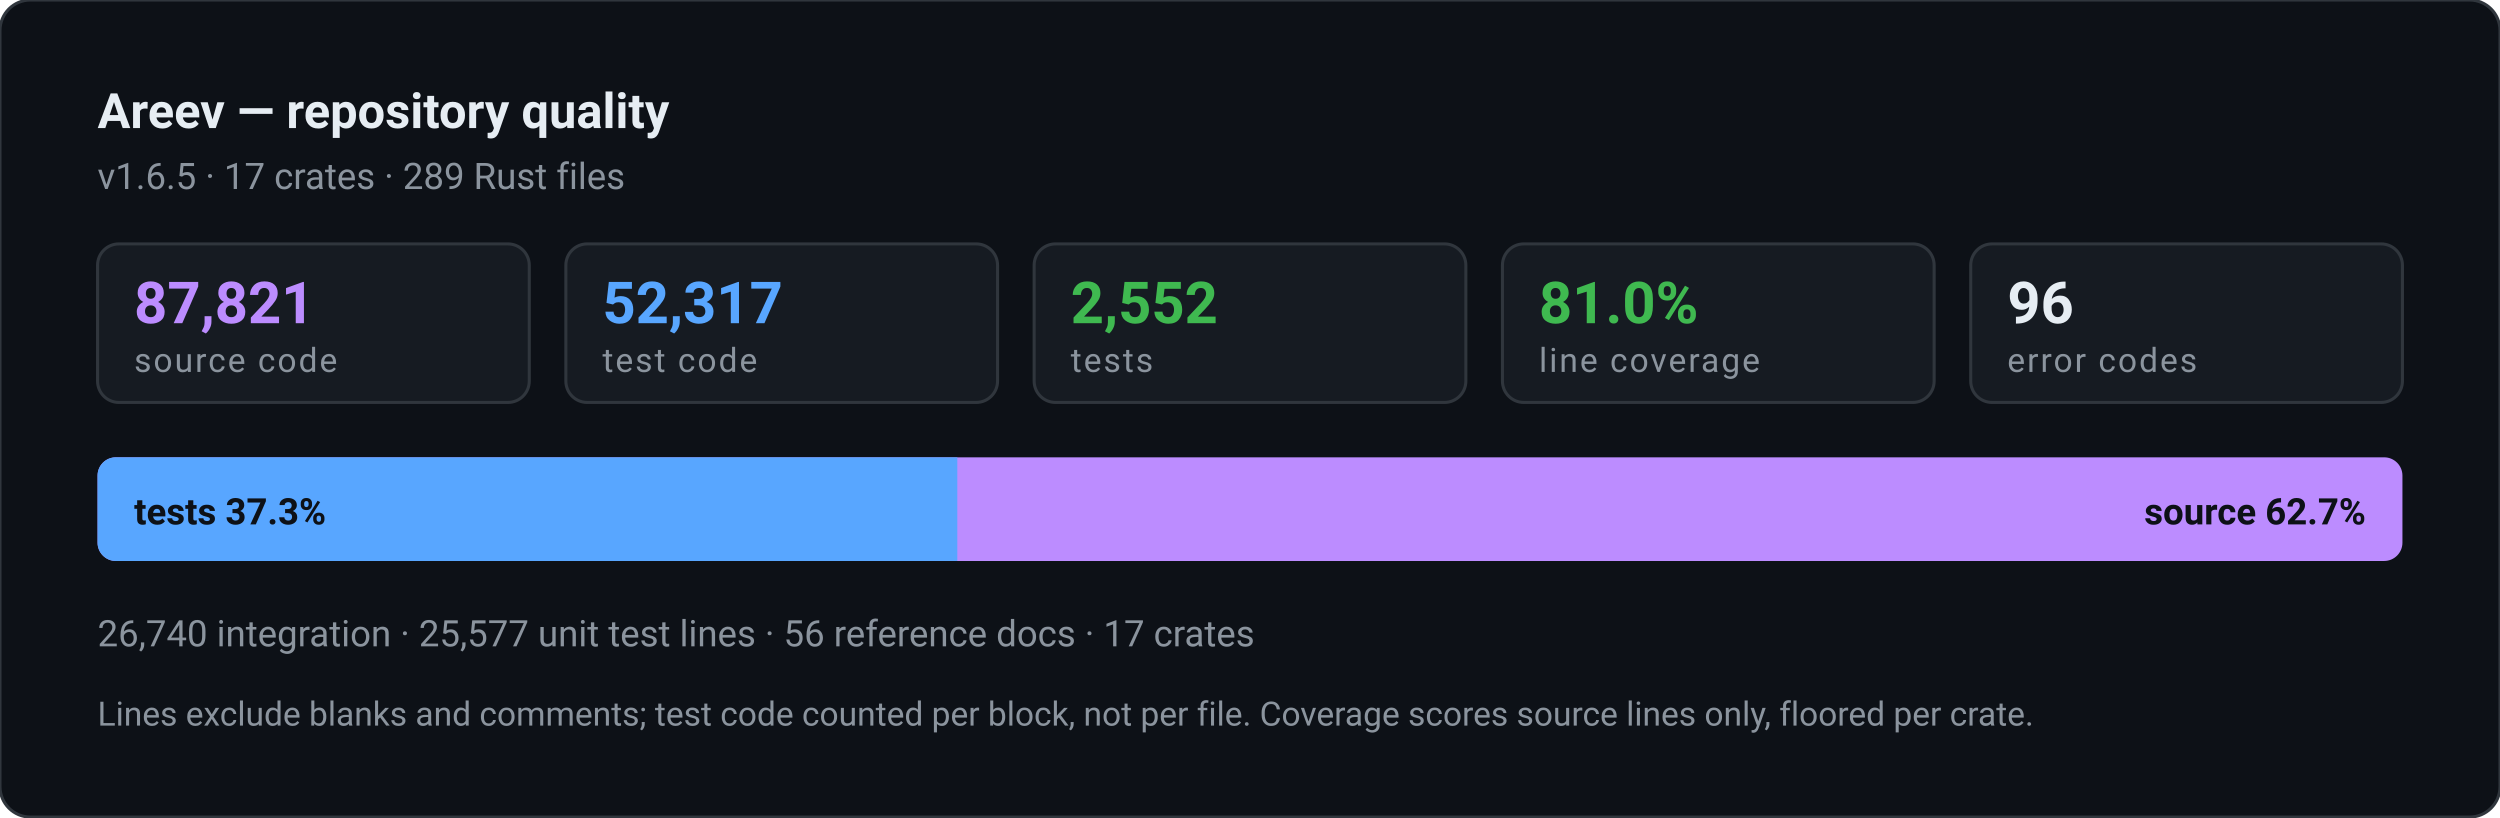
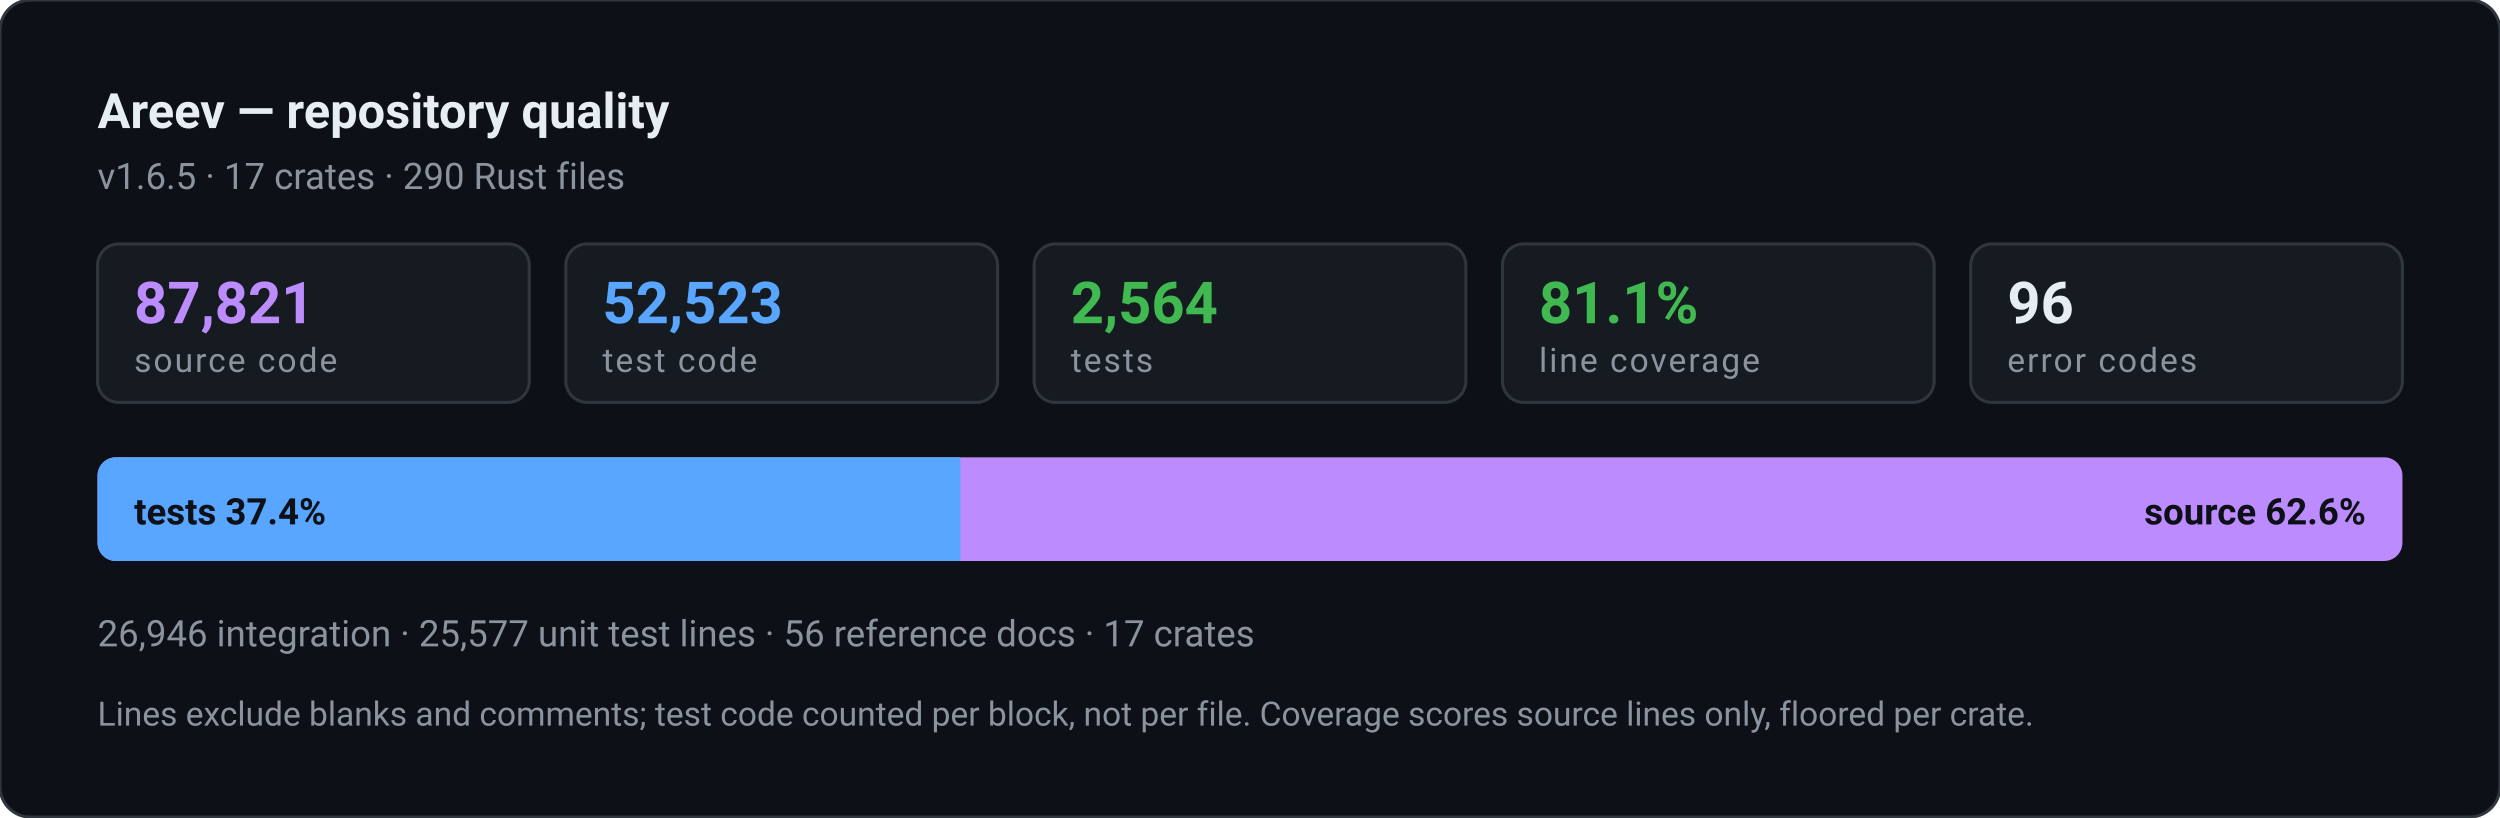
- <svg xmlns="http://www.w3.org/2000/svg" width="820" height="268" viewBox="0 0 820 268" role="img" aria-label="Areev repository quality: 52,317 lines of test code against 87,821 lines of source, 2,552 tests, 81.0% line coverage">
+ <svg xmlns="http://www.w3.org/2000/svg" width="820" height="268" viewBox="0 0 820 268" role="img" aria-label="Areev repository quality: 52,523 lines of test code against 87,821 lines of source, 2,564 tests, 81.1% line coverage">
  <style>text{font-family:ui-sans-serif,-apple-system,"Segoe UI",Roboto,Helvetica,Arial,sans-serif}.n{font-weight:700;font-variant-numeric:tabular-nums}.l{font-size:11px;letter-spacing:.06em;text-transform:uppercase}</style>
  <rect width="820" height="268" rx="10" fill="#0d1117" stroke="#30363d" />
  <text x="32" y="42" class="n" font-size="16" fill="#e6edf3">Areev — repository quality</text>
-   <text x="32" y="62" font-size="12" fill="#8b949e">v1.6.5 · 17 crates · 289 Rust files</text>
+   <text x="32" y="62" font-size="12" fill="#8b949e">v1.6.5 · 17 crates · 290 Rust files</text>
  <rect x="32.0" y="80" width="141.6" height="52" rx="7" fill="#161b22" stroke="#30363d" />
  <text x="44.0" y="106" class="n" font-size="19" fill="#bc8cff">87,821</text>
  <text x="44.0" y="122" class="l" fill="#8b949e">source code</text>
  <rect x="185.6" y="80" width="141.6" height="52" rx="7" fill="#161b22" stroke="#30363d" />
-   <text x="197.6" y="106" class="n" font-size="19" fill="#58a6ff">52,317</text>
+   <text x="197.6" y="106" class="n" font-size="19" fill="#58a6ff">52,523</text>
  <text x="197.6" y="122" class="l" fill="#8b949e">test code</text>
  <rect x="339.2" y="80" width="141.6" height="52" rx="7" fill="#161b22" stroke="#30363d" />
-   <text x="351.2" y="106" class="n" font-size="19" fill="#3fb950">2,552</text>
+   <text x="351.2" y="106" class="n" font-size="19" fill="#3fb950">2,564</text>
  <text x="351.2" y="122" class="l" fill="#8b949e">tests</text>
  <rect x="492.8" y="80" width="141.6" height="52" rx="7" fill="#161b22" stroke="#30363d" />
-   <text x="504.8" y="106" class="n" font-size="19" fill="#3fb950">81.0%</text>
+   <text x="504.8" y="106" class="n" font-size="19" fill="#3fb950">81.1%</text>
  <text x="504.8" y="122" class="l" fill="#8b949e">line coverage</text>
  <rect x="646.4" y="80" width="141.6" height="52" rx="7" fill="#161b22" stroke="#30363d" />
  <text x="658.4" y="106" class="n" font-size="19" fill="#e6edf3">96</text>
  <text x="658.4" y="122" class="l" fill="#8b949e">error codes</text>
  <rect x="32" y="150" width="756" height="34" rx="6" fill="#bc8cff" />
-   <path d="M32 156a6 6 0 0 1 6-6h276v34h-276a6 6 0 0 1-6-6z" fill="#58a6ff" />
-   <text x="44" y="172" class="n" font-size="12" fill="#0d1117">tests 37.3%</text>
-   <text x="776" y="172" class="n" font-size="12" fill="#0d1117" text-anchor="end">source 62.7%</text>
-   <text x="32" y="212" font-size="12" fill="#8b949e">26,740 integration · 25,577 unit test lines · 56 reference docs · 17 crates</text>
+   <path d="M32 156a6 6 0 0 1 6-6h277v34h-277a6 6 0 0 1-6-6z" fill="#58a6ff" />
+   <text x="44" y="172" class="n" font-size="12" fill="#0d1117">tests 37.4%</text>
+   <text x="776" y="172" class="n" font-size="12" fill="#0d1117" text-anchor="end">source 62.6%</text>
+   <text x="32" y="212" font-size="12" fill="#8b949e">26,946 integration · 25,577 unit test lines · 56 reference docs · 17 crates</text>
  <text x="32" y="238" font-size="11" fill="#8b949e">Lines exclude blanks and comments; test code counted per block, not per file. Coverage scores source lines only, floored per crate.</text>
</svg>
